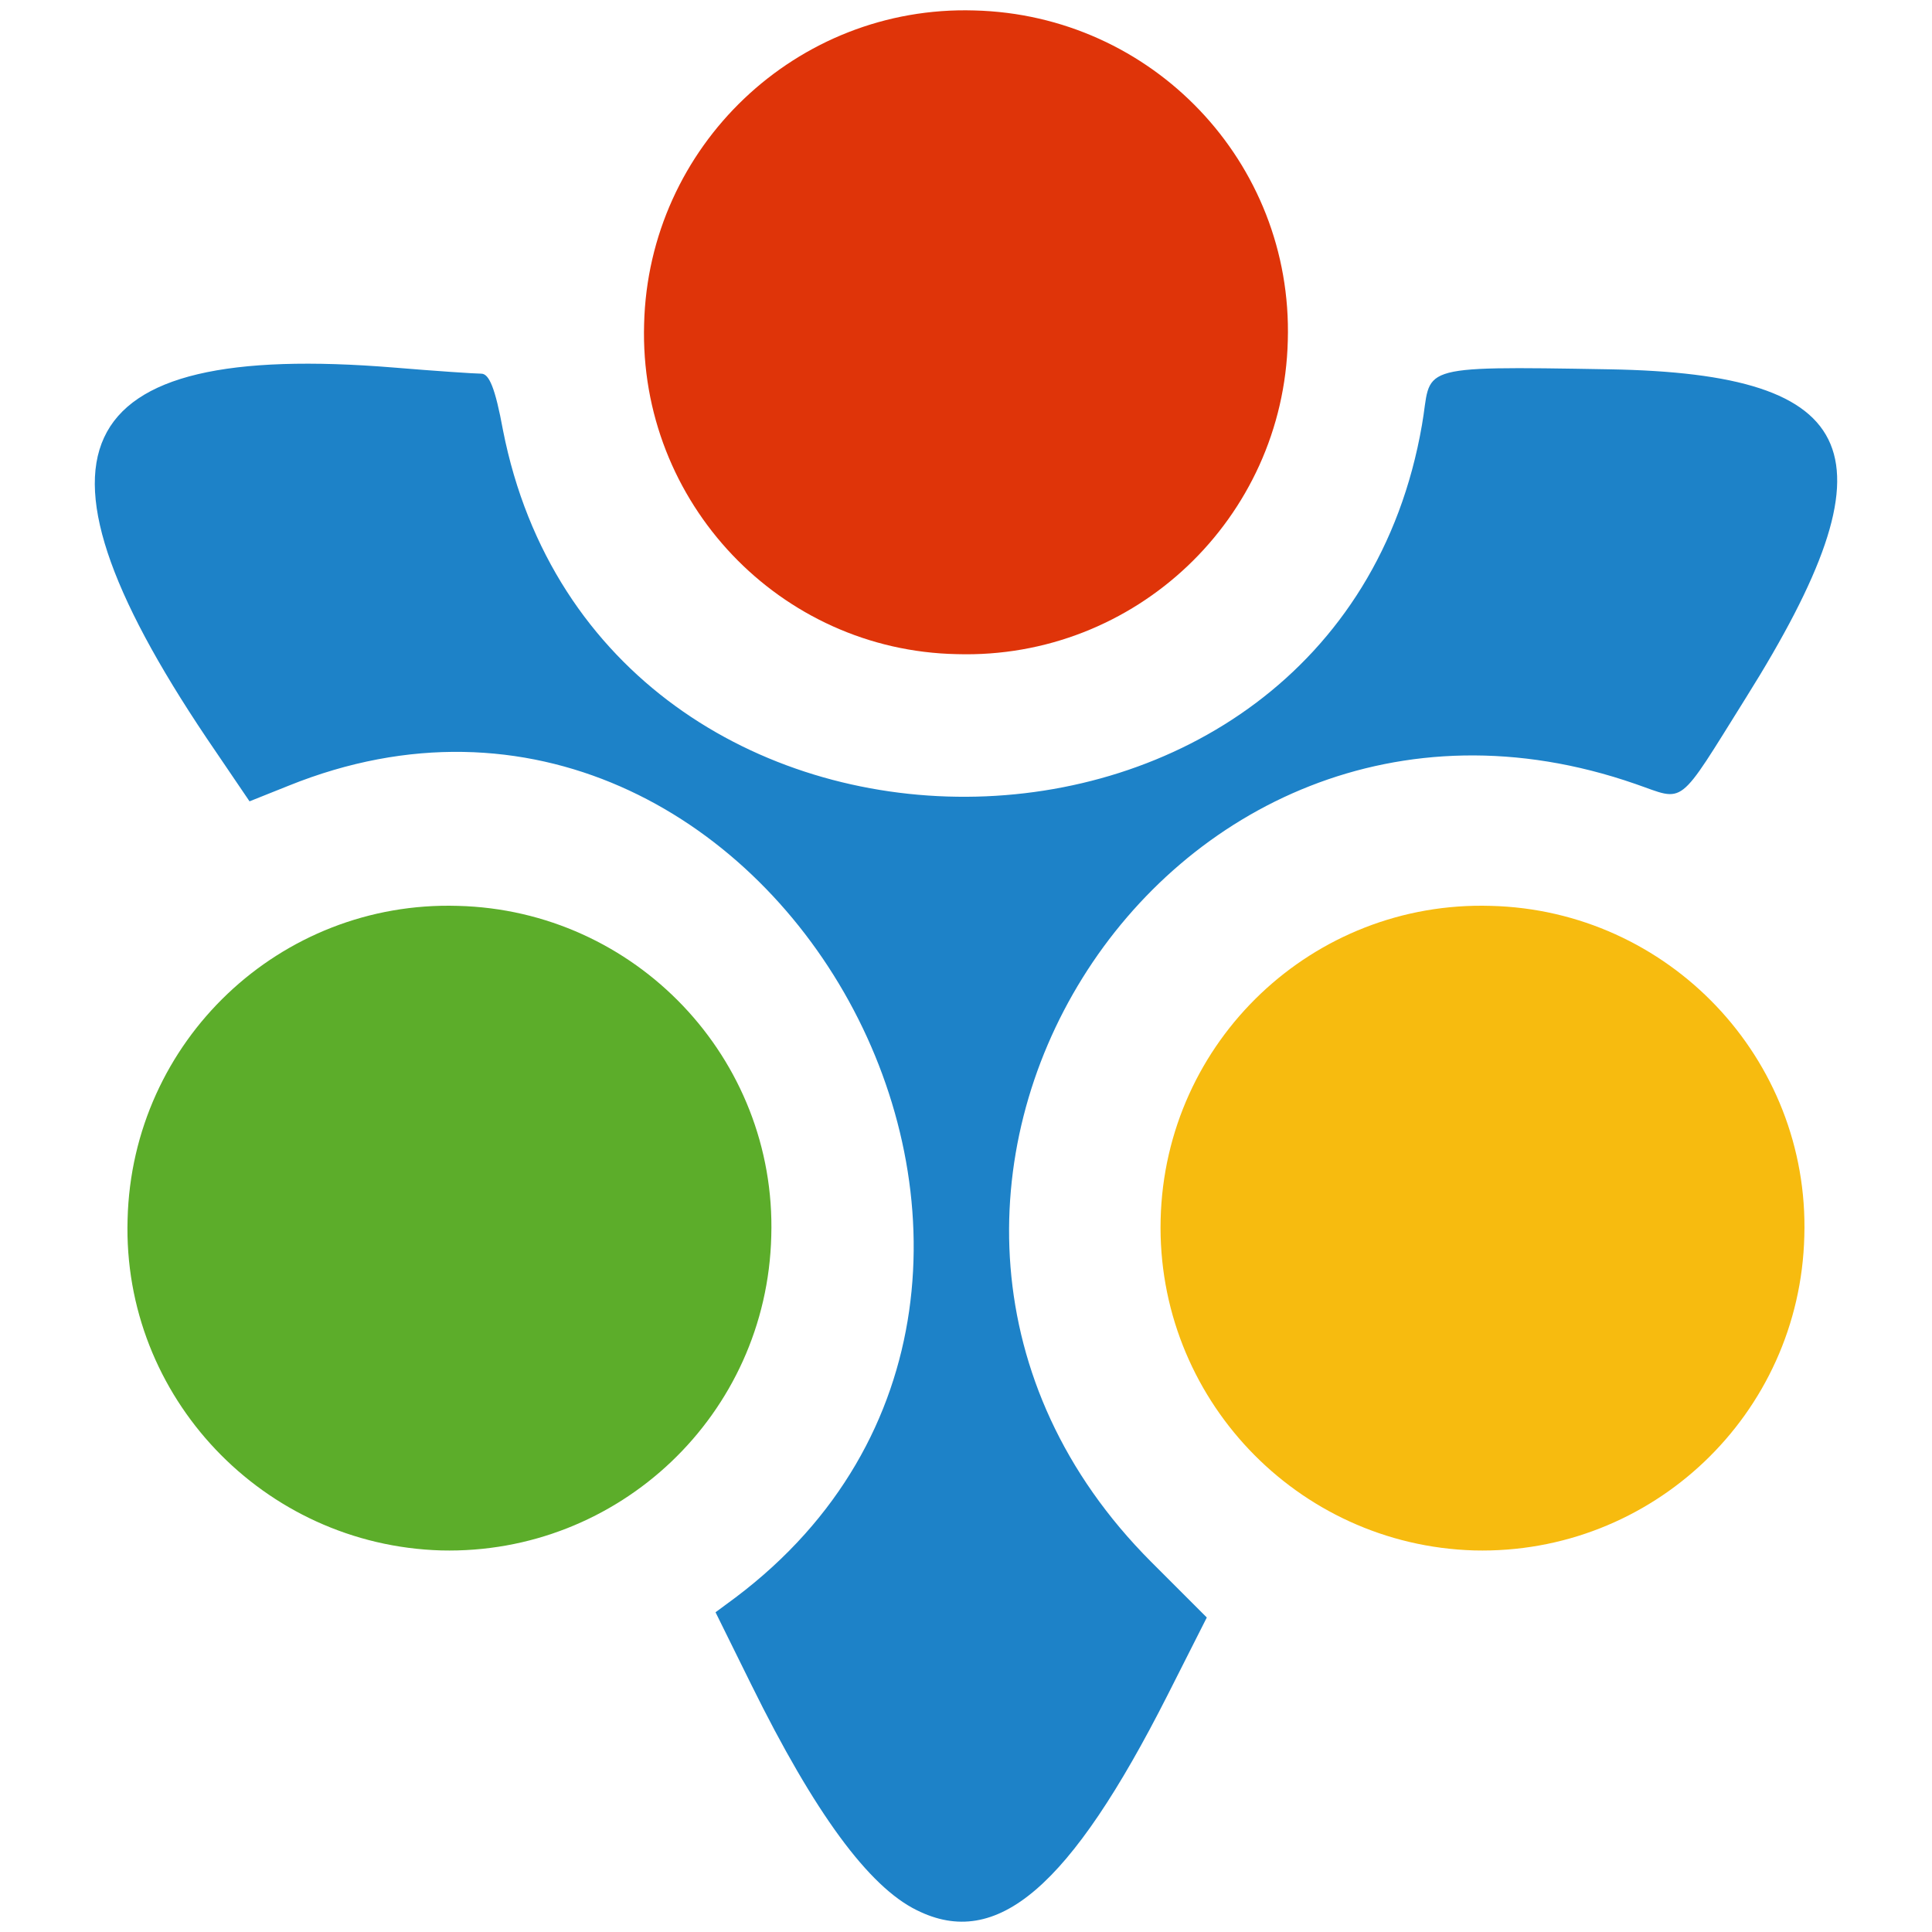
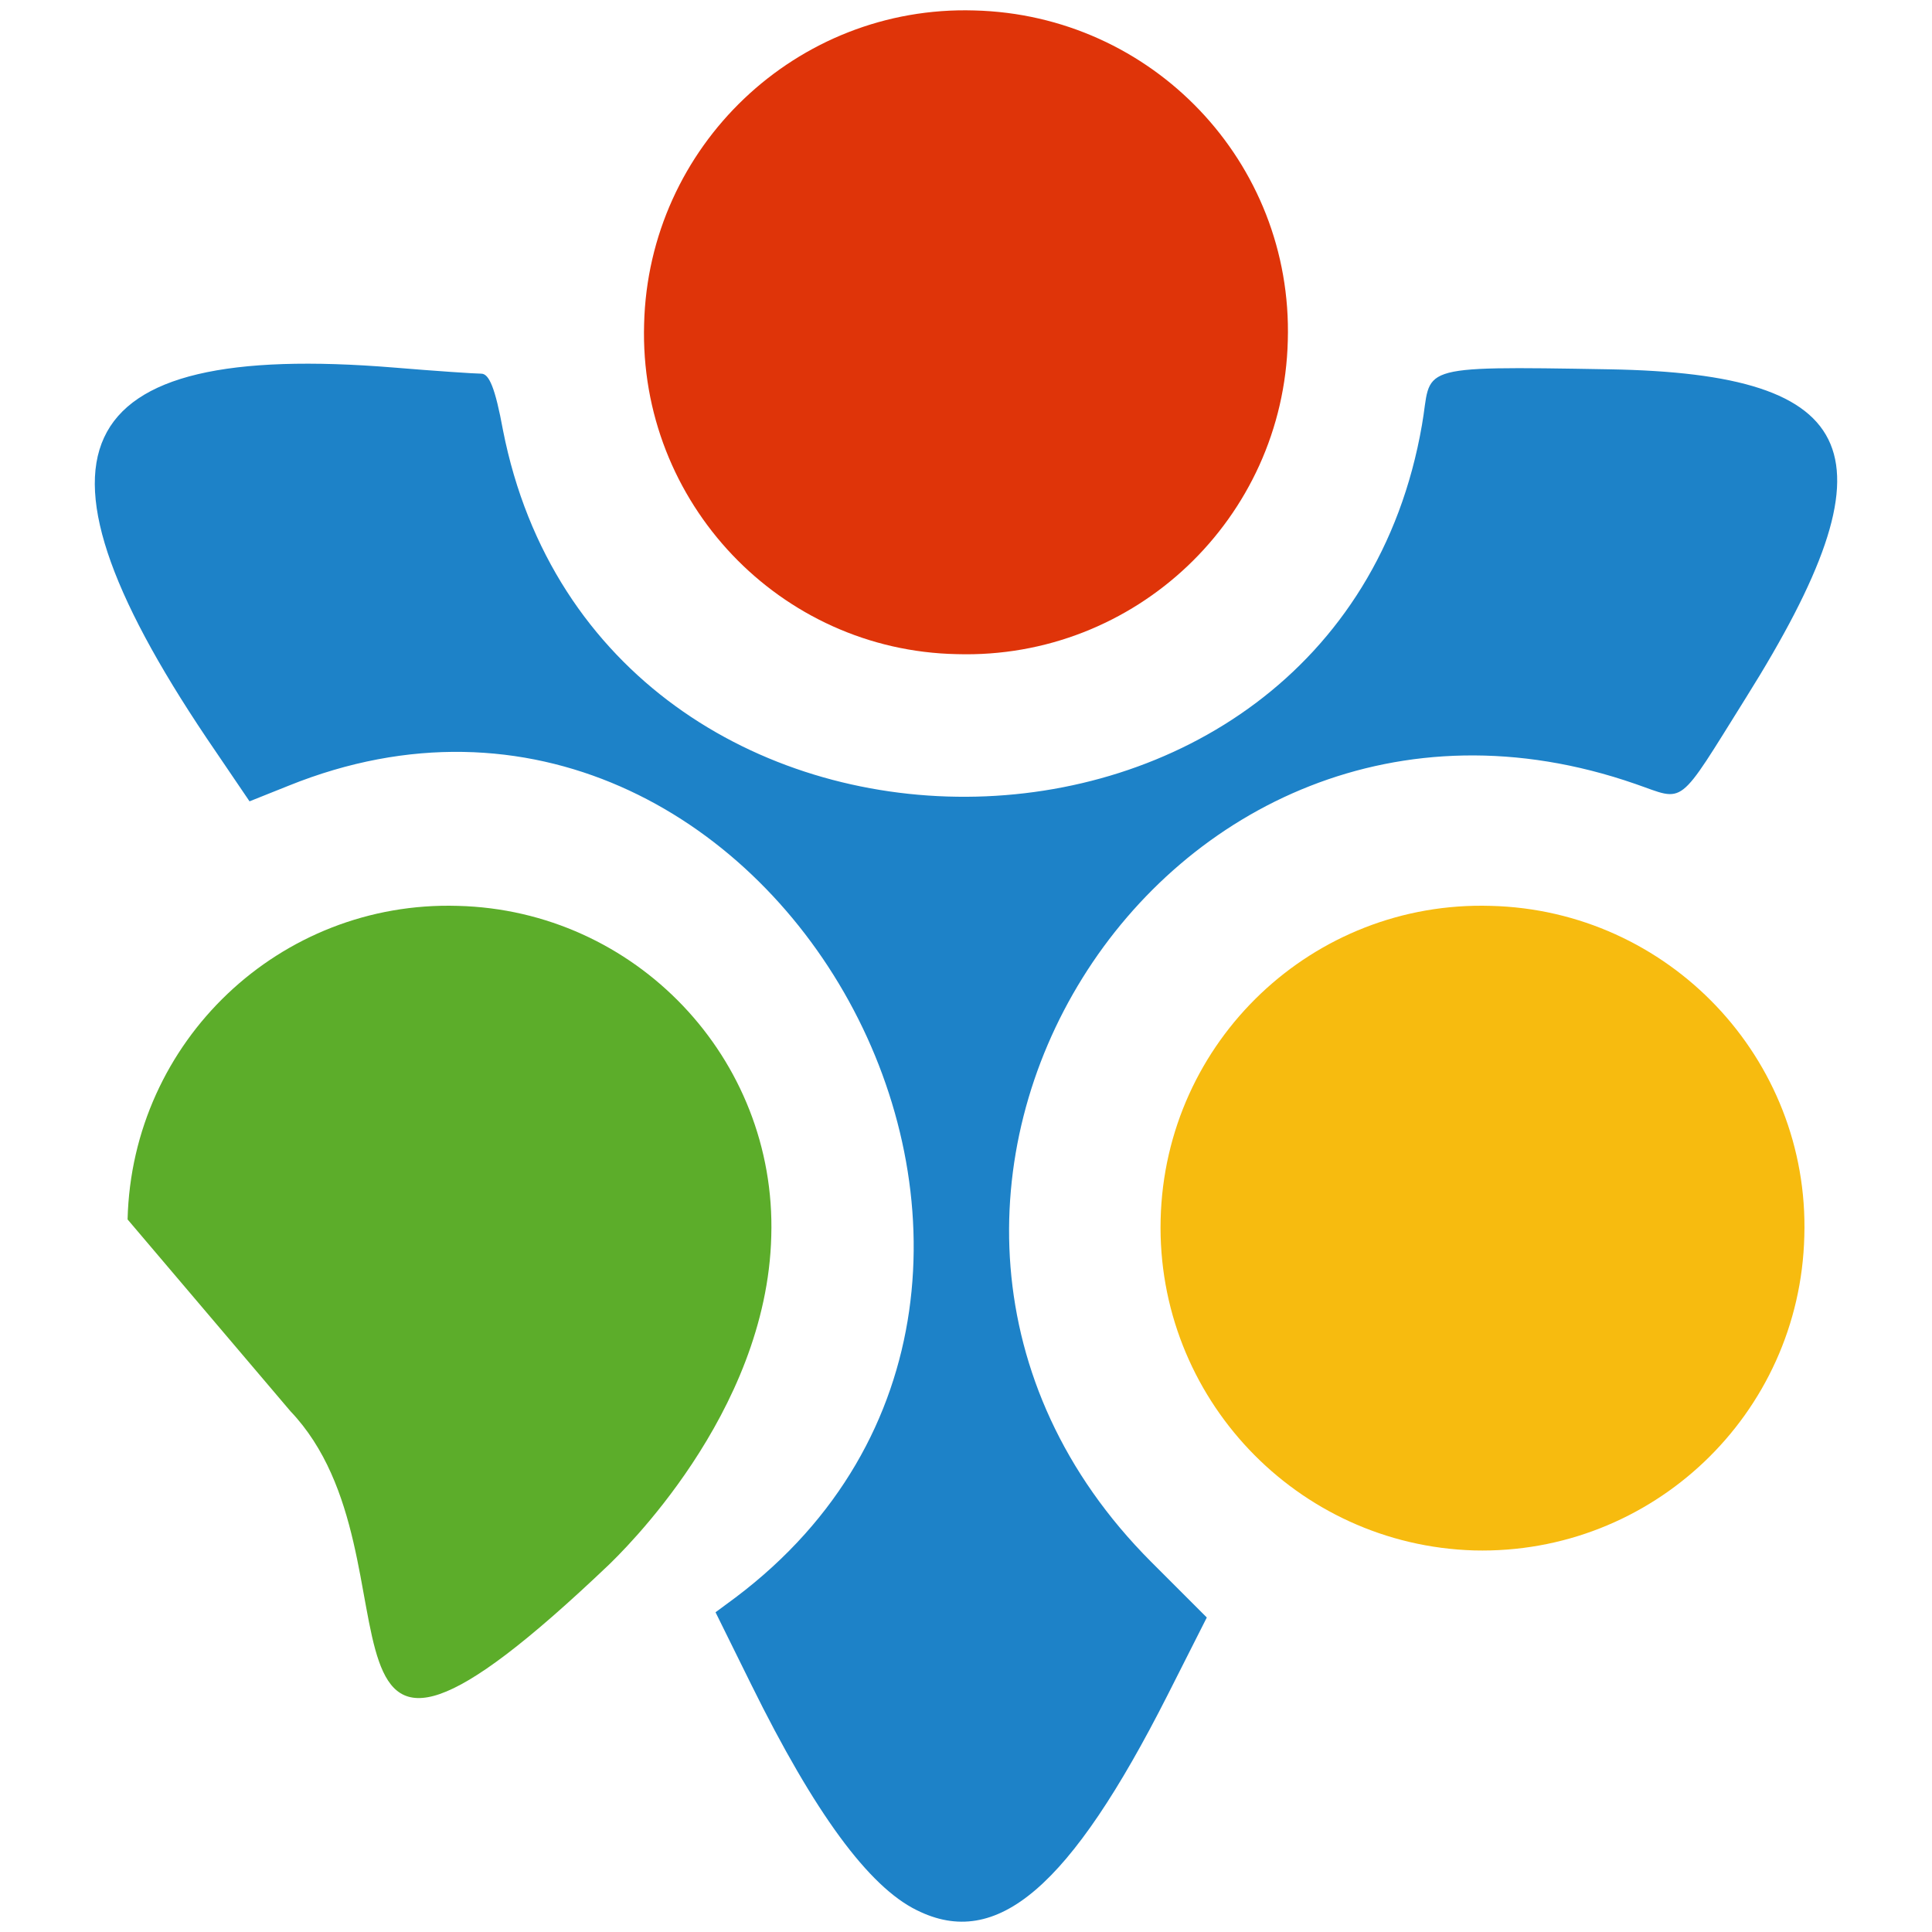
<svg xmlns="http://www.w3.org/2000/svg" version="1.2" viewBox="0 0 400 400" xml:space="preserve">
  <path fill="#1d82c8" d="m 189.801,395.48 c -9.919,-4.869 -21.1,-20.018 -34.264,-46.708 l -7.394,-14.968 4.148,-3.066 c 86.202,-64.922 7.214,-208.29 -92.513,-168.075 l -8.115,3.246 -6.853,-10.099 C 2.25,93.775 13.07,70.511 81.599,76.102 c 8.656,0.721 16.771,1.262 18.034,1.262 1.623,0 2.885,2.885 4.508,11.722 20.018,101.711 172.583,100.989 190.257,-1.082 2.164,-12.083 -2.525,-12.263 38.773,-11.542 52.839,0.902 59.872,17.673 28.313,67.987 -14.427,23.083 -12.443,21.46 -22.903,17.853 -98.104,-34.084 -173.665,87.464 -100.268,161.042 l 11.542,11.542 -8.115,16.05 c -20.198,39.855 -35.346,52.839 -51.937,44.543 z" style="stroke-width:1.803" />
  <path fill="#df3409" d="m 133.356,67.085 c 0.902,-36.789 31.559,-66.004 68.348,-64.922 36.789,0.902 66.004,31.379 64.922,68.348 C 265.724,107.3 235.066,136.515 198.097,135.433 161.488,134.712 132.274,104.054 133.356,67.085 Z" style="stroke-width:1.803" />
  <path fill="#f7bb0f" d="m 240.296,252.472 c 0.902,-36.969 31.559,-66.004 68.348,-64.922 36.789,0.902 66.004,31.559 64.922,68.348 -0.902,36.969 -31.559,66.004 -68.348,65.102 -36.789,-1.082 -65.823,-31.739 -64.922,-68.528 z" style="stroke-width:1.803" />
-   <path fill="#5cad2a" d="m 26.415,252.472 c 0.902,-36.969 31.559,-66.004 68.348,-64.922 36.789,0.902 66.004,31.559 64.922,68.348 -0.902,36.969 -31.559,66.004 -68.348,65.102 -36.789,-1.082 -66.004,-31.739 -64.922,-68.528 z" style="stroke-width:1.803" />
+   <path fill="#5cad2a" d="m 26.415,252.472 c 0.902,-36.969 31.559,-66.004 68.348,-64.922 36.789,0.902 66.004,31.559 64.922,68.348 -0.902,36.969 -31.559,66.004 -33.559,68.004 -68.348,65.102 -36.789,-1.082 -66.004,-31.739 -64.922,-68.528 z" style="stroke-width:1.803" />
</svg>
